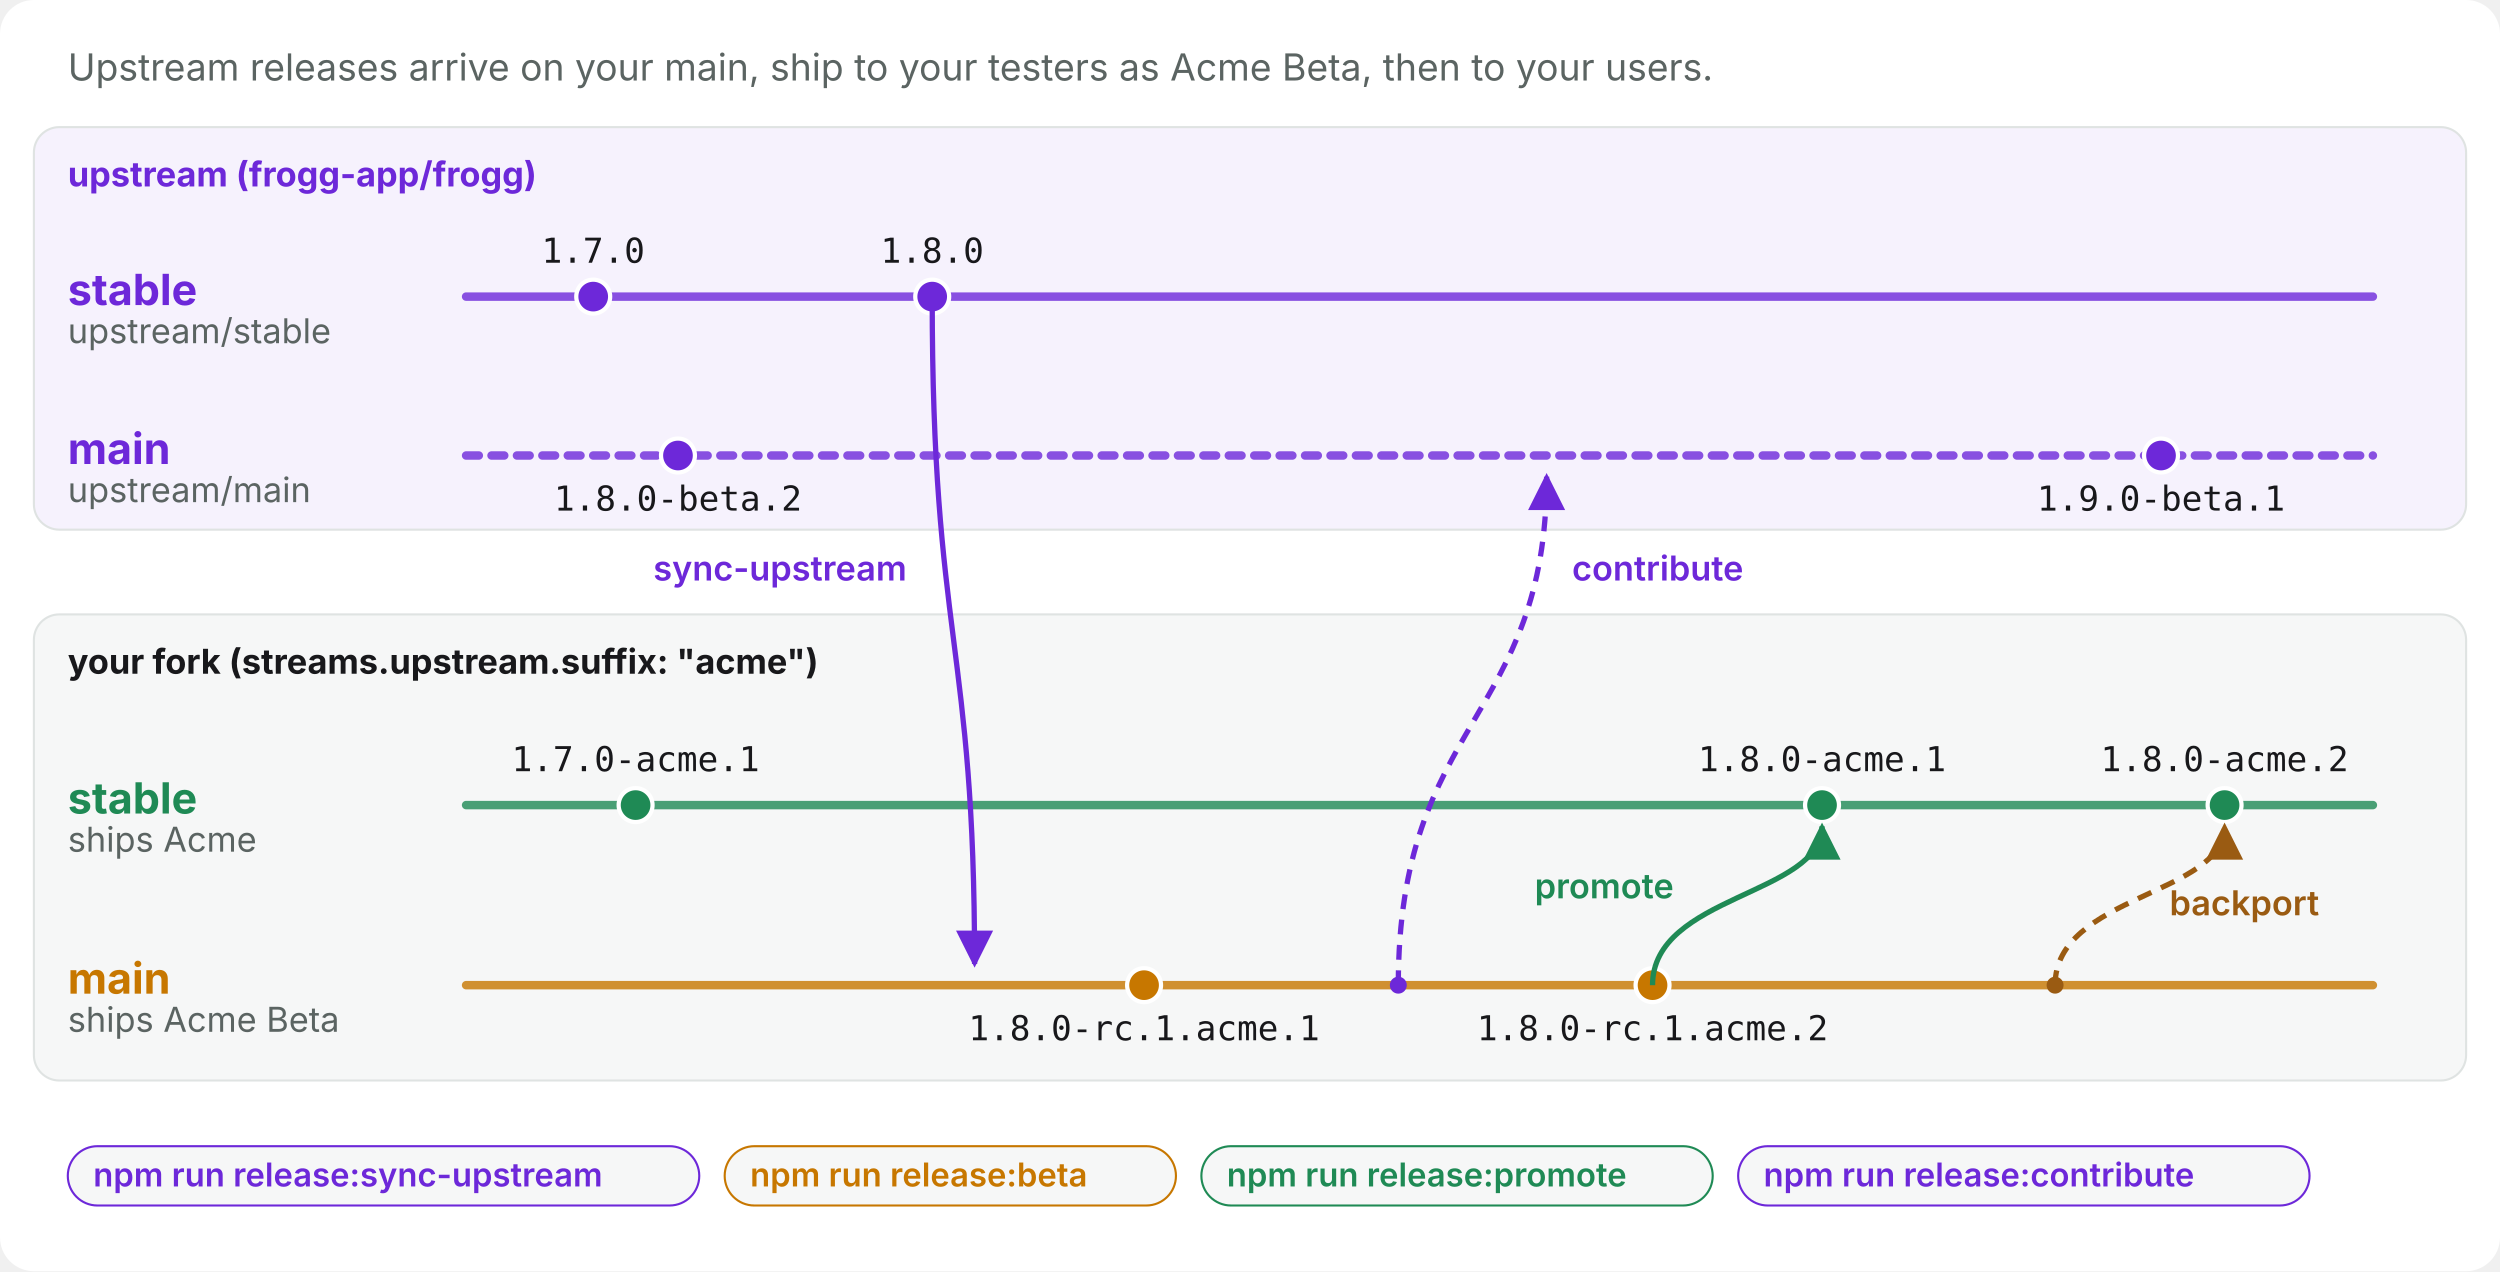
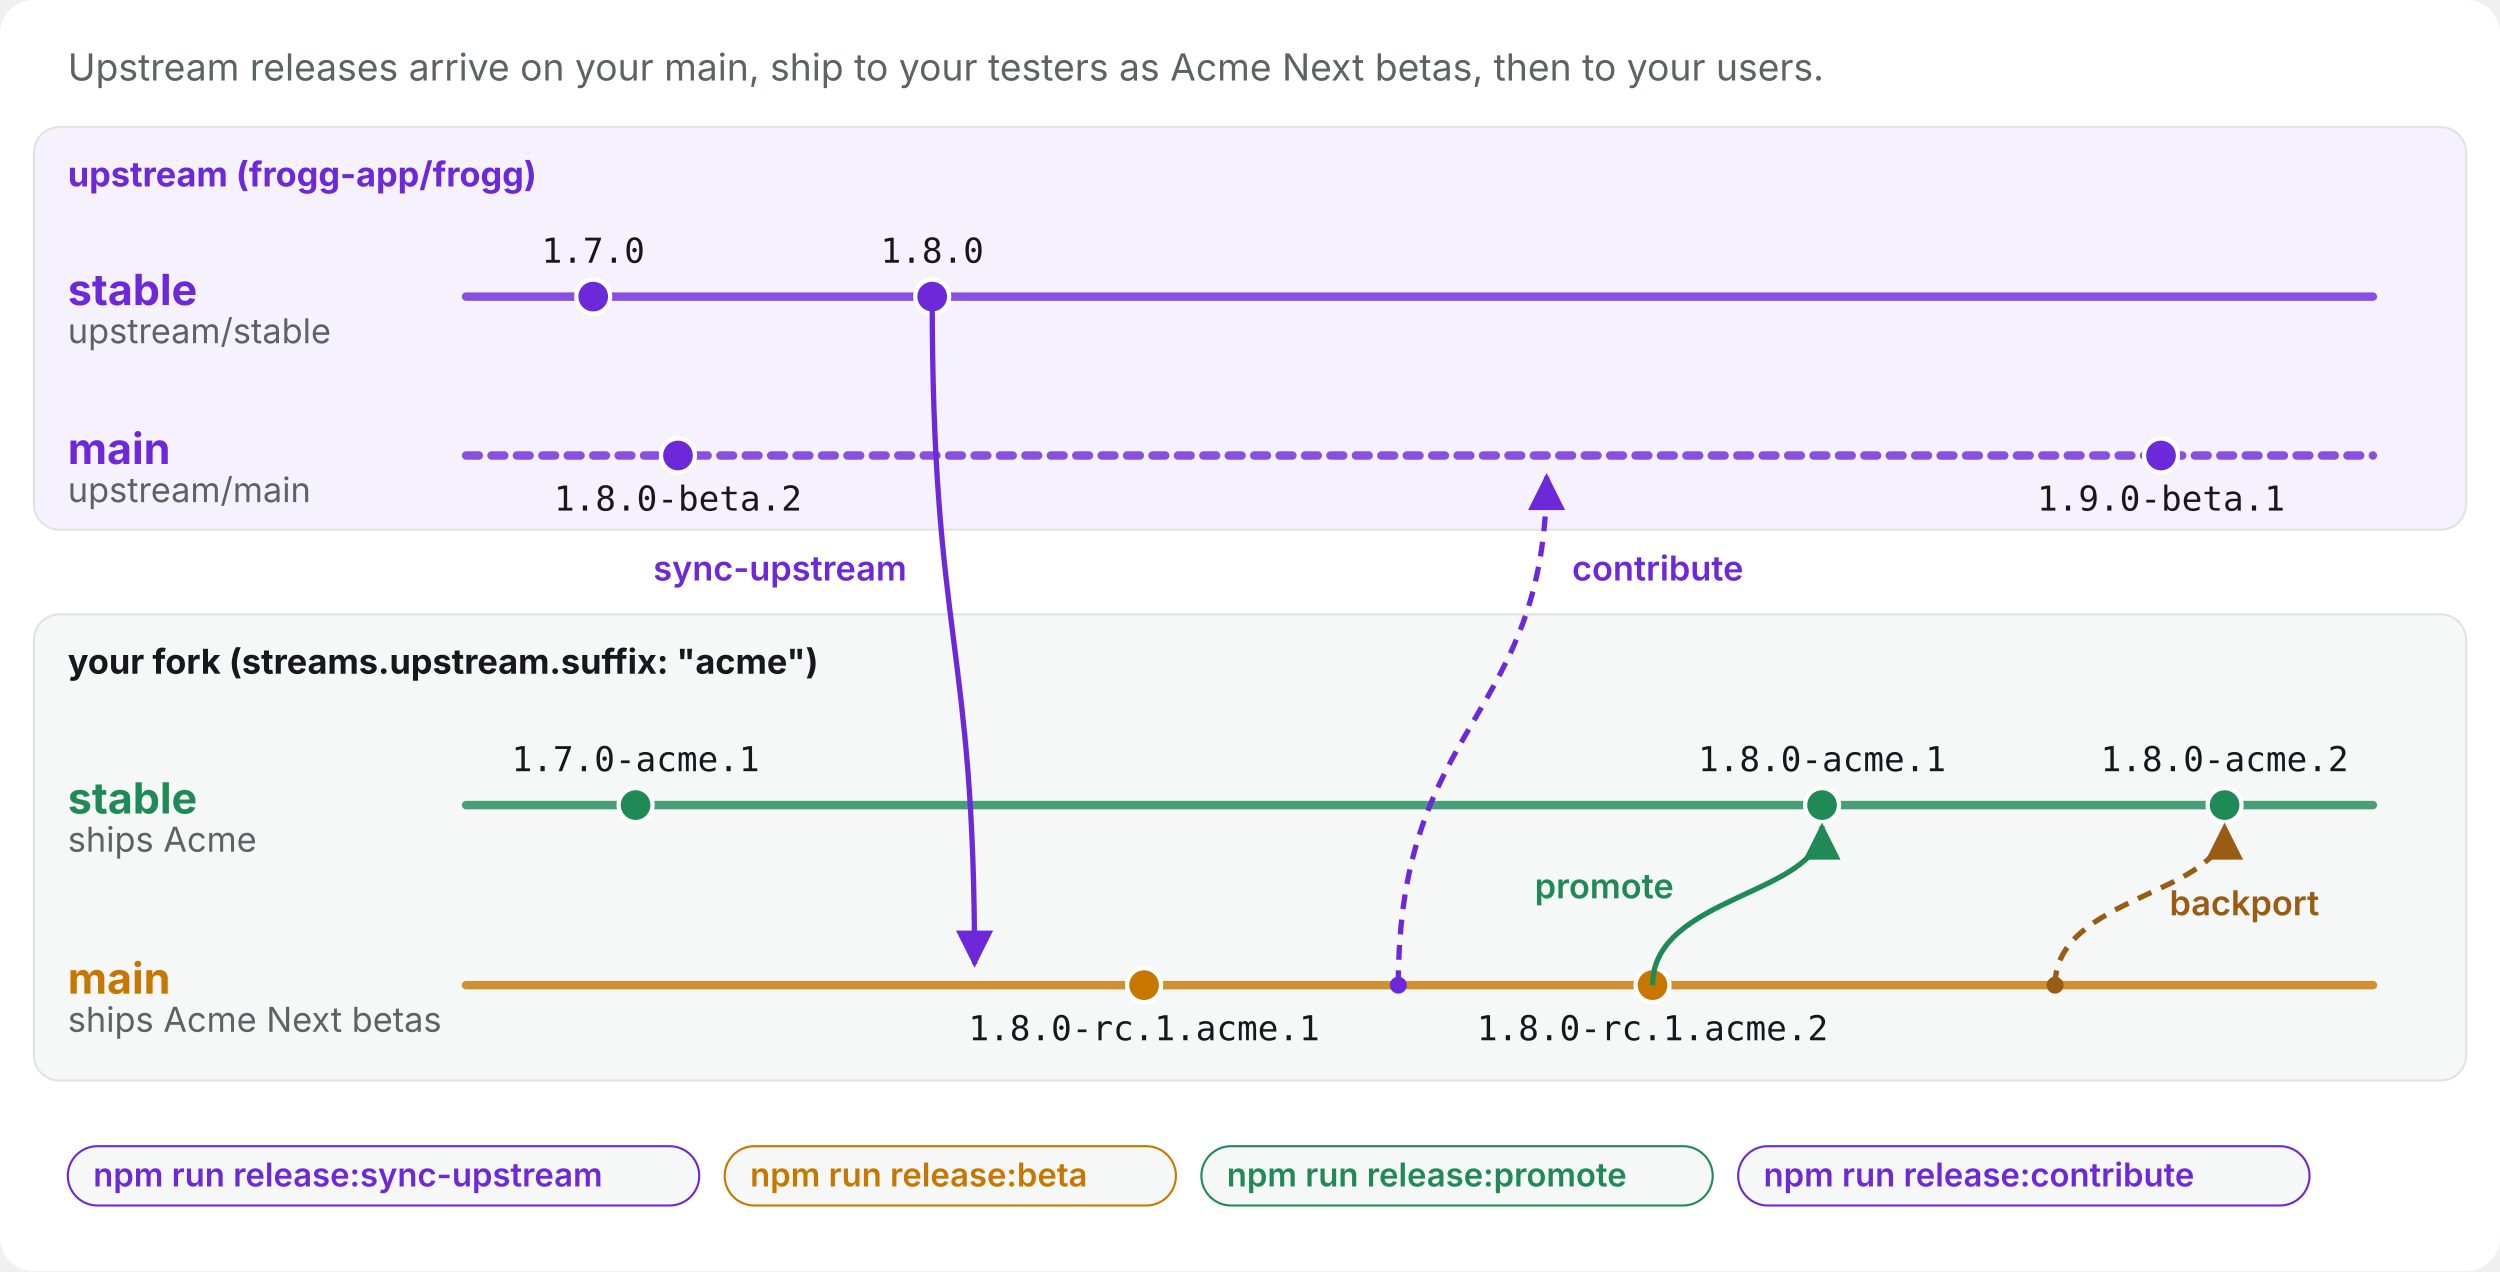
<svg xmlns="http://www.w3.org/2000/svg" width="1180" height="600" viewBox="0 0 1180 600" font-family="Inter, 'Segoe UI', system-ui, -apple-system, Helvetica, Arial, sans-serif">
  <defs>
    <marker id="arrow-stable" viewBox="0 0 10 10" refX="9" refY="5" markerWidth="7" markerHeight="7" orient="auto-start-reverse">
      <path d="M0 0L10 5L0 10z" fill="#1f8a55" />
    </marker>
    <marker id="arrow-beta" viewBox="0 0 10 10" refX="9" refY="5" markerWidth="7" markerHeight="7" orient="auto-start-reverse">
      <path d="M0 0L10 5L0 10z" fill="#c77700" />
    </marker>
    <marker id="arrow-dev" viewBox="0 0 10 10" refX="9" refY="5" markerWidth="7" markerHeight="7" orient="auto-start-reverse">
      <path d="M0 0L10 5L0 10z" fill="#1d6fd1" />
    </marker>
    <marker id="arrow-upstream" viewBox="0 0 10 10" refX="9" refY="5" markerWidth="7" markerHeight="7" orient="auto-start-reverse">
      <path d="M0 0L10 5L0 10z" fill="#6d28d9" />
    </marker>
    <marker id="arrow-backport" viewBox="0 0 10 10" refX="9" refY="5" markerWidth="7" markerHeight="7" orient="auto-start-reverse">
      <path d="M0 0L10 5L0 10z" fill="#9a5b12" />
    </marker>
    <marker id="arrow-muted" viewBox="0 0 10 10" refX="9" refY="5" markerWidth="7" markerHeight="7" orient="auto-start-reverse">
      <path d="M0 0L10 5L0 10z" fill="#5b6462" />
    </marker>
    <marker id="arrow-danger" viewBox="0 0 10 10" refX="9" refY="5" markerWidth="7" markerHeight="7" orient="auto-start-reverse">
      <path d="M0 0L10 5L0 10z" fill="#c62828" />
    </marker>
  </defs>
  <rect width="1180" height="600" rx="16" fill="#ffffff" />
-   <text x="32" y="38" font-size="17.6" font-weight="400" fill="#5b6462" text-anchor="start">Upstream releases arrive on your main, ship to your testers as Acme Beta, then to your users.</text>
+   <text x="32" y="38" font-size="17.6" font-weight="400" fill="#5b6462" text-anchor="start">Upstream releases arrive on your main, ship to your testers as Acme Next betas, then to your users.</text>
  <rect x="16" y="60" width="1148" height="190" rx="12" fill="#6d28d9" fill-opacity="0.06" stroke="#dfe3e2" />
  <text x="32" y="88" font-size="16.2" font-weight="700" fill="#6d28d9" text-anchor="start">upstream  (frogg-app/frogg)</text>
  <rect x="16" y="290" width="1148" height="220" rx="12" fill="#f6f7f7" stroke="#dfe3e2" />
  <text x="32" y="318" font-size="16.2" font-weight="700" fill="#18181b" text-anchor="start">your fork  (streams.upstream.suffix: "acme")</text>
  <text x="32" y="144" font-size="20.3" font-weight="700" fill="#6d28d9" text-anchor="start">stable</text>
  <text x="32" y="162" font-size="16.2" font-weight="400" fill="#5b6462" text-anchor="start">upstream/stable</text>
  <text x="32" y="219" font-size="20.3" font-weight="700" fill="#6d28d9" text-anchor="start">main</text>
  <text x="32" y="237" font-size="16.2" font-weight="400" fill="#5b6462" text-anchor="start">upstream/main</text>
  <text x="32" y="384" font-size="20.3" font-weight="700" fill="#1f8a55" text-anchor="start">stable</text>
  <text x="32" y="402" font-size="16.2" font-weight="400" fill="#5b6462" text-anchor="start">ships Acme</text>
  <text x="32" y="469" font-size="20.3" font-weight="700" fill="#c77700" text-anchor="start">main</text>
-   <text x="32" y="487" font-size="16.2" font-weight="400" fill="#5b6462" text-anchor="start">ships Acme Beta</text>
+   <text x="32" y="487" font-size="16.2" font-weight="400" fill="#5b6462" text-anchor="start">ships Acme Next betas</text>
  <line x1="220" y1="140" x2="1120" y2="140" stroke="#6d28d9" stroke-width="4" stroke-linecap="round" stroke-opacity="0.8" />
  <line x1="220" y1="215" x2="1120" y2="215" stroke="#6d28d9" stroke-width="4" stroke-linecap="round" stroke-opacity="0.8" stroke-dasharray="6 6" />
  <line x1="220" y1="380" x2="1120" y2="380" stroke="#1f8a55" stroke-width="4" stroke-linecap="round" stroke-opacity="0.8" />
  <line x1="220" y1="465" x2="1120" y2="465" stroke="#c77700" stroke-width="4" stroke-linecap="round" stroke-opacity="0.8" />
  <circle cx="280" cy="140" r="8" fill="#6d28d9" stroke="#ffffff" stroke-width="2" />
  <text x="280" y="124" font-size="16.2" font-weight="400" fill="#18181b" text-anchor="middle" font-family="'JetBrains Mono', 'SFMono-Regular', Menlo, Consolas, monospace">1.7.0</text>
  <circle cx="440" cy="140" r="8" fill="#6d28d9" stroke="#ffffff" stroke-width="2" />
  <text x="440" y="124" font-size="16.2" font-weight="400" fill="#18181b" text-anchor="middle" font-family="'JetBrains Mono', 'SFMono-Regular', Menlo, Consolas, monospace">1.8.0</text>
  <circle cx="320" cy="215" r="8" fill="#6d28d9" stroke="#ffffff" stroke-width="2" />
  <text x="320" y="241" font-size="16.2" font-weight="400" fill="#18181b" text-anchor="middle" font-family="'JetBrains Mono', 'SFMono-Regular', Menlo, Consolas, monospace">1.8.0-beta.2</text>
  <circle cx="1020" cy="215" r="8" fill="#6d28d9" stroke="#ffffff" stroke-width="2" />
  <text x="1020" y="241" font-size="16.2" font-weight="400" fill="#18181b" text-anchor="middle" font-family="'JetBrains Mono', 'SFMono-Regular', Menlo, Consolas, monospace">1.9.0-beta.1</text>
  <circle cx="300" cy="380" r="8" fill="#1f8a55" stroke="#ffffff" stroke-width="2" />
  <text x="300" y="364" font-size="16.2" font-weight="400" fill="#18181b" text-anchor="middle" font-family="'JetBrains Mono', 'SFMono-Regular', Menlo, Consolas, monospace">1.7.0-acme.1</text>
  <circle cx="860" cy="380" r="8" fill="#1f8a55" stroke="#ffffff" stroke-width="2" />
  <text x="860" y="364" font-size="16.2" font-weight="400" fill="#18181b" text-anchor="middle" font-family="'JetBrains Mono', 'SFMono-Regular', Menlo, Consolas, monospace">1.8.0-acme.1</text>
  <circle cx="1050" cy="380" r="8" fill="#1f8a55" stroke="#ffffff" stroke-width="2" />
  <text x="1050" y="364" font-size="16.2" font-weight="400" fill="#18181b" text-anchor="middle" font-family="'JetBrains Mono', 'SFMono-Regular', Menlo, Consolas, monospace">1.8.0-acme.2</text>
  <circle cx="540" cy="465" r="8" fill="#c77700" stroke="#ffffff" stroke-width="2" />
  <text x="540" y="491" font-size="16.2" font-weight="400" fill="#18181b" text-anchor="middle" font-family="'JetBrains Mono', 'SFMono-Regular', Menlo, Consolas, monospace">1.8.0-rc.1.acme.1</text>
  <circle cx="780" cy="465" r="8" fill="#c77700" stroke="#ffffff" stroke-width="2" />
  <text x="780" y="491" font-size="16.2" font-weight="400" fill="#18181b" text-anchor="middle" font-family="'JetBrains Mono', 'SFMono-Regular', Menlo, Consolas, monospace">1.8.0-rc.1.acme.2</text>
  <path d="M 440 140 C 440 302.5, 460 302.5, 460 455" fill="none" stroke="#6d28d9" stroke-width="2.5" marker-end="url(#arrow-upstream)" />
  <text x="428" y="274" font-size="16.2" font-weight="600" fill="#6d28d9" text-anchor="end">sync-upstream</text>
  <path d="M 780 465 C 780 422.5, 860 422.5, 860 390" fill="none" stroke="#1f8a55" stroke-width="2.5" marker-end="url(#arrow-stable)" />
  <text x="790" y="424" font-size="16.2" font-weight="600" fill="#1f8a55" text-anchor="end">promote</text>
  <circle cx="970" cy="465" r="4" fill="#9a5b12" />
  <path d="M 970 465 C 970 422.5, 1050 422.5, 1050 390" fill="none" stroke="#9a5b12" stroke-width="2.5" stroke-dasharray="7 5" marker-end="url(#arrow-backport)" />
  <text x="1024" y="432" font-size="16.2" font-weight="600" fill="#9a5b12" text-anchor="start">backport</text>
  <circle cx="660" cy="465" r="4" fill="#6d28d9" />
  <path d="M 660 465 C 660 340, 730 340, 730 225" fill="none" stroke="#6d28d9" stroke-width="2.5" stroke-dasharray="7 5" marker-end="url(#arrow-upstream)" />
  <text x="742" y="274" font-size="16.2" font-weight="600" fill="#6d28d9" text-anchor="start">contribute</text>
  <rect x="32" y="541" width="298.05" height="28" rx="14" fill="#f6f7f7" stroke="#6d28d9" />
  <text x="44" y="560" font-size="15.5" font-weight="600" fill="#6d28d9" textLength="274.05" lengthAdjust="spacingAndGlyphs">npm run release:sync-upstream</text>
  <rect x="342.05" y="541" width="213" height="28" rx="14" fill="#f6f7f7" stroke="#c77700" />
  <text x="354.05" y="560" font-size="15.5" font-weight="600" fill="#c77700" textLength="189" lengthAdjust="spacingAndGlyphs">npm run release:beta</text>
  <rect x="567.05" y="541" width="241.35" height="28" rx="14" fill="#f6f7f7" stroke="#1f8a55" />
  <text x="579.05" y="560" font-size="15.5" font-weight="600" fill="#1f8a55" textLength="217.35" lengthAdjust="spacingAndGlyphs">npm run release:promote</text>
  <rect x="820.4" y="541" width="269.7" height="28" rx="14" fill="#f6f7f7" stroke="#6d28d9" />
  <text x="832.4" y="560" font-size="15.5" font-weight="600" fill="#6d28d9" textLength="245.7" lengthAdjust="spacingAndGlyphs">npm run release:contribute</text>
</svg>
